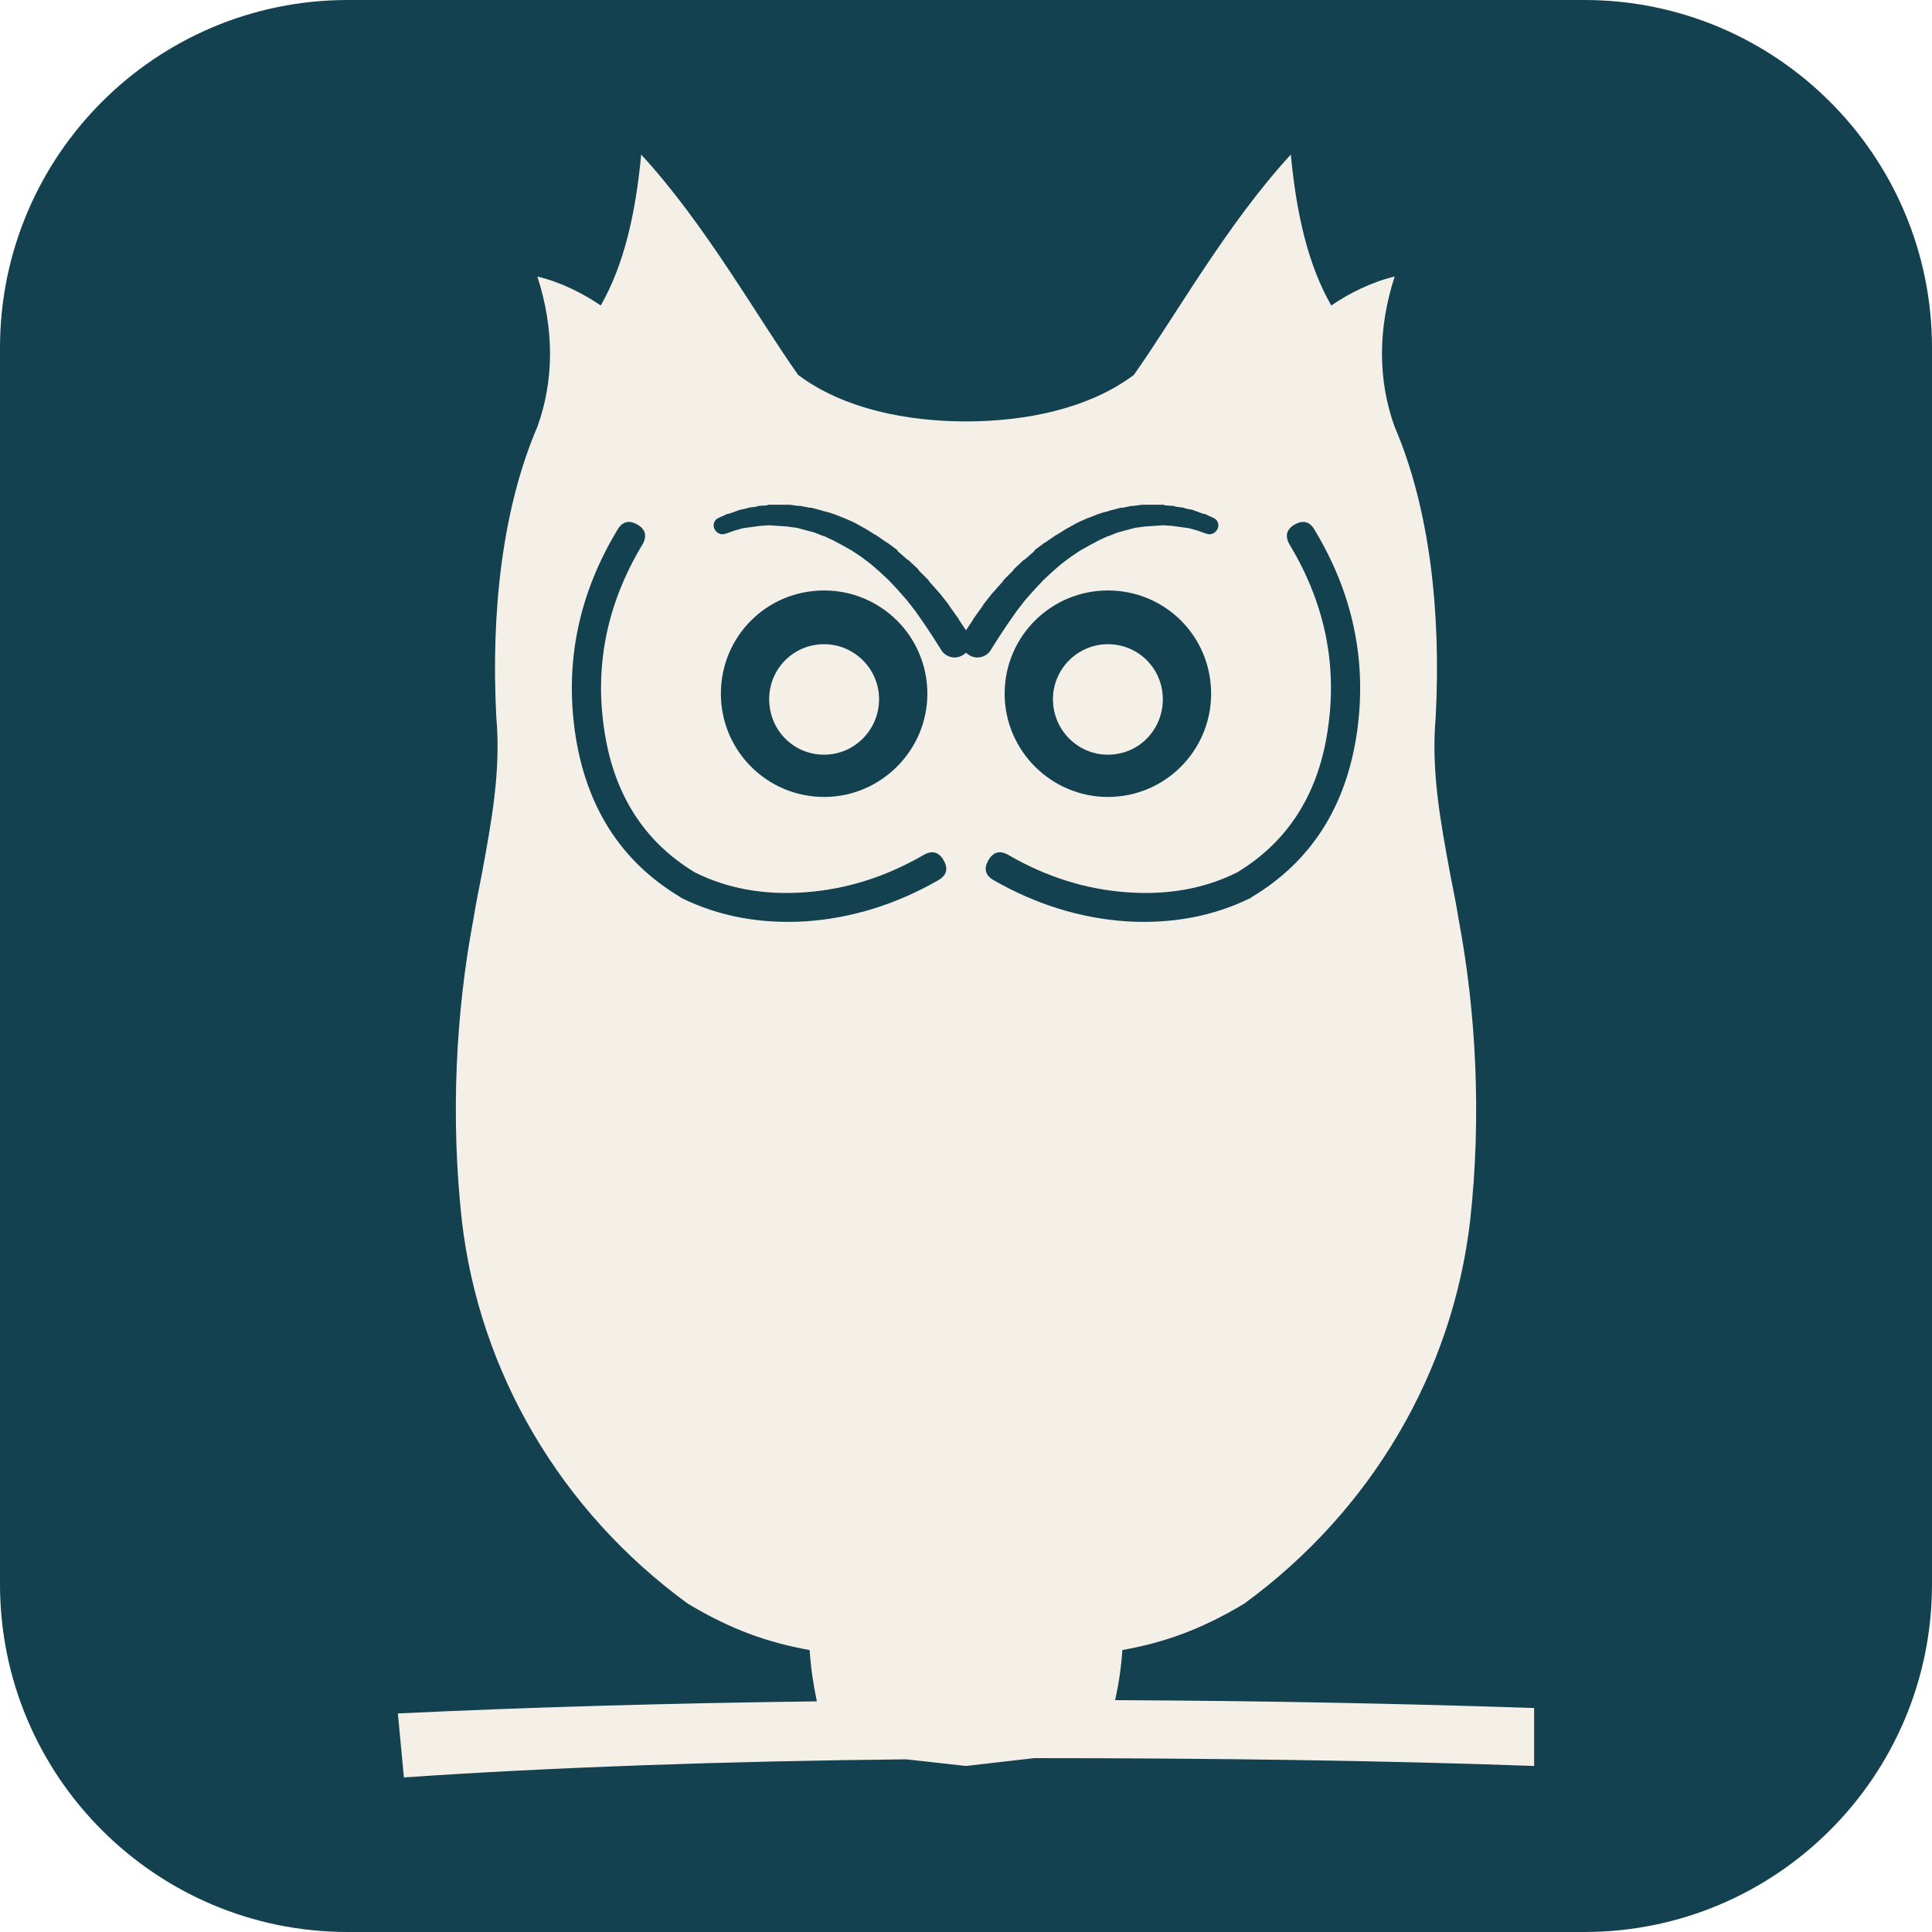
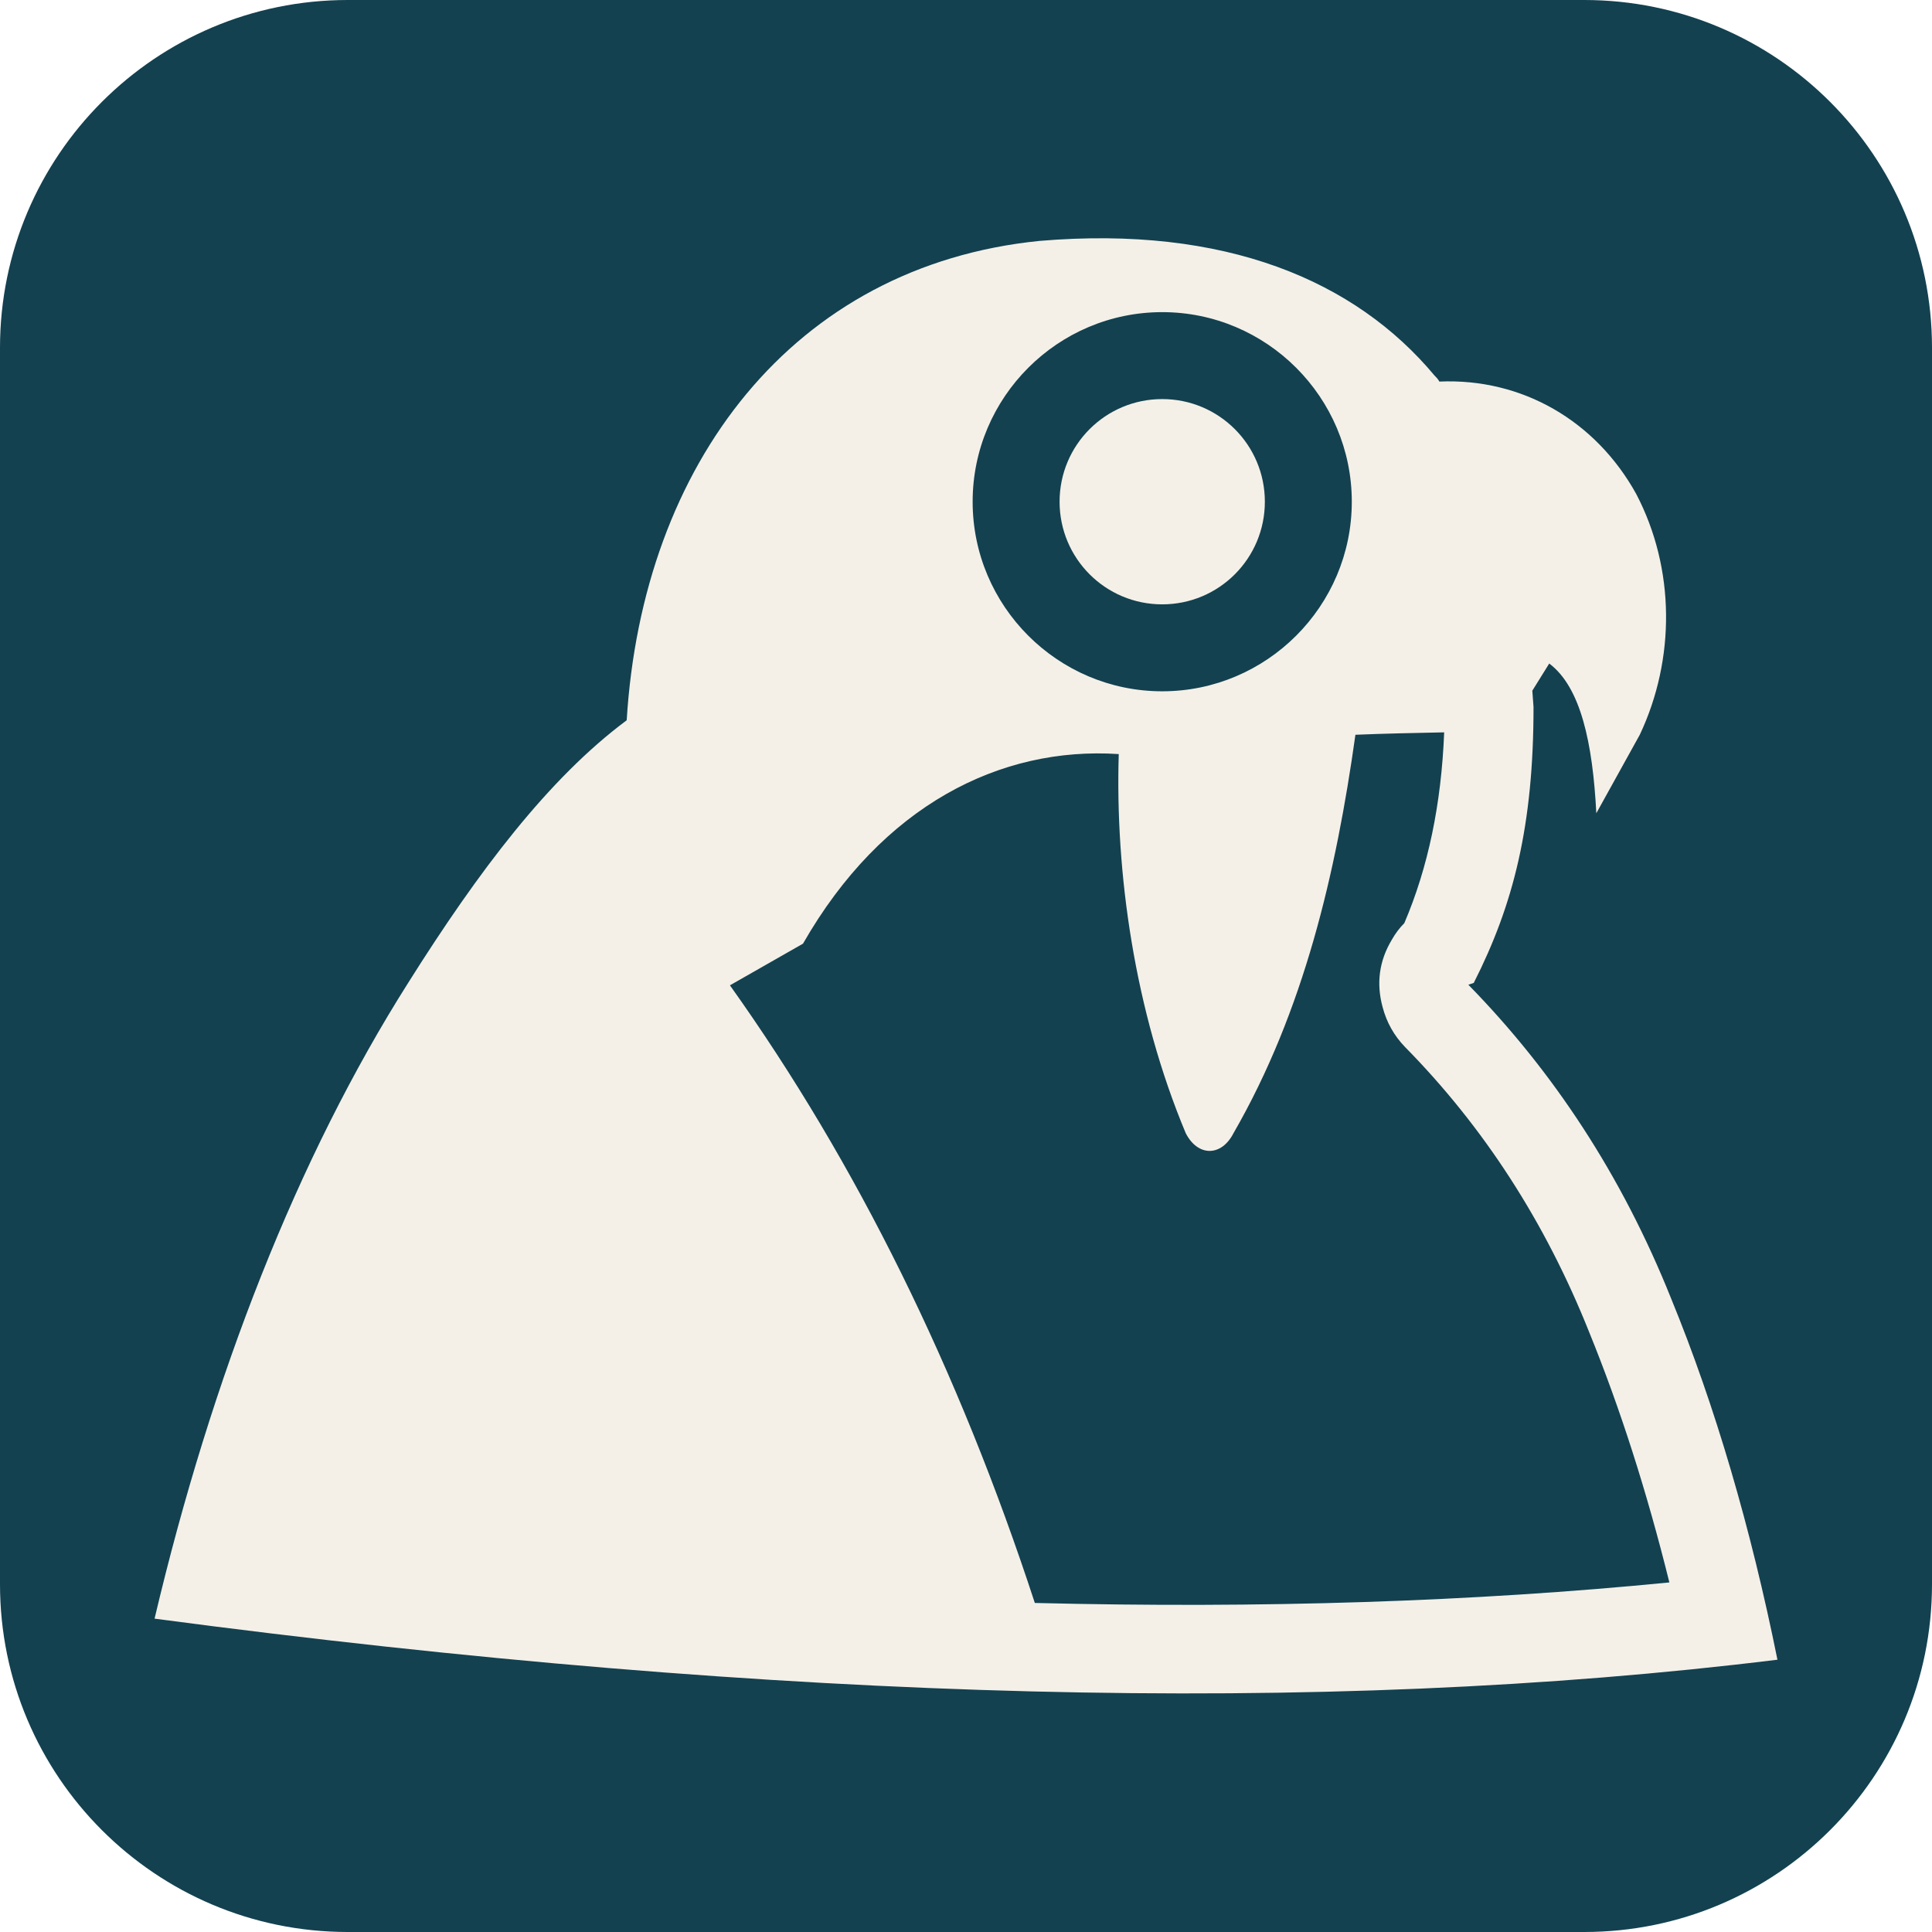
<svg xmlns="http://www.w3.org/2000/svg" viewBox="0.00 0.00 32.00 32.00">
  <path fill="#134150" d="M5.76 0H26.24C29.42 0 32 2.58 32 5.76V26.24C32 29.42 29.42 32 26.24 32H5.76C2.58 32 0 29.42 0 26.24V5.76C0 2.58 2.58 0 5.76 0Z" />
-   <path fill="#F4F0E8" d="M16 6.98C16.96 6.98 18.02 6.78 18.78 6.21C19.46 5.25 20.32 3.71 21.38 2.56C21.47 3.52 21.66 4.38 22.05 5.06C22.34 4.86 22.72 4.67 23.1 4.58C22.82 5.44 22.82 6.3 23.1 7.07C23.68 8.42 23.87 10.14 23.78 11.87C23.7 12.77 23.86 13.61 24.02 14.48C24.07 14.73 24.12 14.98 24.16 15.23C24.45 16.77 24.54 18.5 24.35 20.22C24.06 22.72 22.72 25.02 20.61 26.56C19.88 27 19.26 27.21 18.59 27.33C18.57 27.62 18.53 27.89 18.47 28.16C20.93 28.17 23.32 28.22 25.41 28.29V29.25C22.94 29.16 20.05 29.12 17.13 29.12L16 29.25L15.01 29.14C12.05 29.17 9.15 29.27 6.69 29.44L6.59 28.38C8.68 28.28 11.07 28.21 13.53 28.18C13.47 27.9 13.43 27.62 13.41 27.33C12.74 27.21 12.12 27 11.39 26.56C9.28 25.02 7.94 22.72 7.65 20.22C7.46 18.5 7.55 16.77 7.84 15.23C7.88 14.98 7.93 14.73 7.98 14.48C8.14 13.61 8.3 12.77 8.22 11.87C8.13 10.14 8.32 8.42 8.9 7.07C9.18 6.3 9.18 5.44 8.9 4.58C9.28 4.67 9.66 4.86 9.95 5.06C10.34 4.38 10.53 3.52 10.62 2.56C11.68 3.71 12.54 5.25 13.22 6.21C13.98 6.78 15.04 6.98 16 6.98ZM20.06 11.49C20.06 10.54 19.3 9.78 18.35 9.78C17.41 9.78 16.64 10.54 16.64 11.49C16.64 12.43 17.41 13.2 18.35 13.2C19.3 13.2 20.06 12.43 20.06 11.49ZM15.36 11.49C15.36 10.54 14.59 9.78 13.65 9.78C12.7 9.78 11.94 10.54 11.94 11.49C11.94 12.43 12.7 13.2 13.65 13.2C14.59 13.2 15.36 12.43 15.36 11.49ZM21.36 9.02Q22.22 10.45 22 12.03Q21.78 13.67 20.49 14.45Q19.69 14.85 18.68 14.78Q17.65 14.71 16.7 14.16Q16.49 14.04 16.37 14.25Q16.25 14.46 16.46 14.58Q17.51 15.18 18.65 15.26Q19.79 15.33 20.72 14.87Q20.72 14.87 20.73 14.86Q22.22 13.97 22.48 12.1Q22.72 10.34 21.77 8.77Q21.65 8.57 21.44 8.69Q21.34 8.75 21.32 8.83Q21.3 8.92 21.36 9.02ZM10.64 9.02Q10.7 8.92 10.68 8.83Q10.66 8.75 10.56 8.69Q10.35 8.57 10.23 8.77Q9.28 10.34 9.52 12.1Q9.78 13.97 11.27 14.86Q11.28 14.87 11.28 14.87Q12.21 15.33 13.35 15.26Q14.49 15.18 15.54 14.58Q15.75 14.46 15.63 14.25Q15.51 14.04 15.3 14.16Q14.35 14.71 13.32 14.78Q12.31 14.85 11.51 14.45Q10.22 13.67 10 12.03Q9.78 10.45 10.64 9.02ZM16 10.81C16.05 10.86 16.12 10.89 16.19 10.89C16.29 10.89 16.38 10.83 16.42 10.75L16.56 10.53C16.56 10.53 16.56 10.53 16.56 10.53L16.7 10.32L16.7 10.32L16.84 10.12L16.84 10.12L16.98 9.94L17.13 9.77L17.28 9.61L17.43 9.47L17.58 9.34L17.74 9.22L17.74 9.22L17.89 9.12L17.89 9.12L18.05 9.03L18.05 9.03L18.2 8.95C18.2 8.95 18.2 8.95 18.2 8.95L18.35 8.88C18.35 8.88 18.35 8.88 18.36 8.88L18.51 8.82C18.51 8.82 18.51 8.82 18.51 8.82L18.66 8.78Q18.66 8.78 18.66 8.78L18.81 8.74L18.82 8.74L18.97 8.72L18.97 8.72L19.12 8.71L19.27 8.7L19.41 8.71L19.56 8.73L19.56 8.73L19.7 8.75L19.7 8.75L19.84 8.79C19.84 8.79 19.84 8.79 19.84 8.79L19.98 8.84C20 8.84 20.01 8.85 20.03 8.85C20.11 8.85 20.18 8.78 20.18 8.7C20.18 8.64 20.14 8.59 20.08 8.57L19.95 8.51C19.94 8.51 19.93 8.51 19.93 8.51L19.79 8.46C19.78 8.46 19.78 8.46 19.77 8.45L19.63 8.42C19.62 8.42 19.61 8.41 19.61 8.41L19.46 8.39C19.46 8.38 19.45 8.38 19.44 8.38L19.44 8.38L19.29 8.37C19.29 8.37 19.29 8.37 19.28 8.36C19.28 8.36 19.27 8.36 19.27 8.36L19.12 8.36C19.12 8.36 19.11 8.36 19.11 8.36L19.11 8.36C19.1 8.36 19.1 8.36 19.1 8.36L19.1 8.36L18.95 8.36L18.95 8.36C18.94 8.36 18.94 8.36 18.93 8.36C18.93 8.36 18.93 8.36 18.92 8.36L18.77 8.38C18.76 8.38 18.75 8.38 18.74 8.38L18.59 8.41C18.58 8.41 18.57 8.41 18.56 8.41L18.41 8.45C18.4 8.45 18.39 8.45 18.38 8.46L18.23 8.5C18.22 8.51 18.21 8.51 18.2 8.51L18.05 8.57C18.04 8.57 18.03 8.58 18.02 8.58L17.86 8.65C17.86 8.66 17.85 8.66 17.84 8.66L17.68 8.75C17.68 8.75 17.67 8.75 17.66 8.76L17.5 8.86C17.49 8.86 17.49 8.86 17.48 8.87L17.32 8.98C17.32 8.98 17.31 8.99 17.3 8.99L17.3 8.99L17.14 9.11C17.14 9.12 17.14 9.12 17.13 9.12C17.13 9.12 17.13 9.13 17.13 9.13L17.13 9.13L16.97 9.27C16.96 9.27 16.96 9.27 16.96 9.27C16.96 9.28 16.95 9.28 16.95 9.28L16.79 9.43C16.79 9.43 16.79 9.44 16.79 9.44C16.78 9.44 16.78 9.44 16.78 9.45L16.78 9.45L16.62 9.61C16.62 9.61 16.62 9.62 16.62 9.62C16.61 9.62 16.61 9.62 16.61 9.63L16.61 9.63L16.46 9.8C16.45 9.81 16.45 9.81 16.45 9.81C16.45 9.82 16.44 9.82 16.44 9.82L16.29 10.01C16.29 10.02 16.28 10.02 16.28 10.03L16.13 10.24C16.13 10.24 16.12 10.25 16.12 10.26L16 10.44L15.88 10.26C15.88 10.25 15.87 10.24 15.87 10.24L15.72 10.03C15.72 10.02 15.71 10.02 15.71 10.01L15.56 9.82C15.56 9.82 15.55 9.82 15.55 9.81C15.55 9.81 15.55 9.81 15.54 9.8L15.39 9.63L15.39 9.63C15.39 9.62 15.39 9.62 15.38 9.62C15.38 9.62 15.38 9.61 15.38 9.61L15.22 9.45L15.22 9.45C15.22 9.44 15.22 9.44 15.21 9.44C15.21 9.44 15.21 9.43 15.21 9.43L15.05 9.28C15.05 9.28 15.04 9.28 15.04 9.27C15.04 9.27 15.04 9.27 15.03 9.27L14.87 9.13L14.87 9.13C14.87 9.13 14.87 9.12 14.87 9.12C14.86 9.12 14.86 9.12 14.86 9.11L14.7 8.99L14.7 8.99C14.69 8.99 14.68 8.98 14.68 8.98L14.52 8.87C14.51 8.86 14.51 8.86 14.5 8.86L14.34 8.76C14.33 8.75 14.32 8.75 14.32 8.75L14.16 8.66C14.15 8.66 14.14 8.66 14.14 8.65L13.98 8.58C13.97 8.58 13.96 8.57 13.95 8.57L13.8 8.51C13.79 8.51 13.78 8.51 13.77 8.5L13.62 8.46C13.61 8.45 13.6 8.45 13.59 8.45L13.44 8.41C13.43 8.41 13.42 8.41 13.41 8.41L13.26 8.38C13.25 8.38 13.24 8.38 13.23 8.38L13.08 8.36C13.07 8.36 13.07 8.36 13.07 8.36C13.06 8.36 13.06 8.36 13.05 8.36L13.05 8.36L12.9 8.36L12.9 8.36C12.9 8.36 12.9 8.36 12.89 8.36L12.89 8.36C12.89 8.36 12.88 8.36 12.88 8.36L12.73 8.36C12.73 8.36 12.72 8.36 12.72 8.36C12.71 8.37 12.71 8.37 12.71 8.37L12.56 8.38L12.56 8.38C12.55 8.38 12.54 8.38 12.54 8.39L12.39 8.41C12.39 8.41 12.38 8.42 12.37 8.42L12.23 8.45C12.22 8.46 12.22 8.46 12.21 8.46L12.07 8.51C12.07 8.51 12.06 8.51 12.05 8.51L11.92 8.57C11.86 8.59 11.82 8.64 11.82 8.7C11.82 8.78 11.89 8.85 11.97 8.85C11.99 8.85 12 8.84 12.02 8.84L12.16 8.79C12.16 8.79 12.16 8.79 12.16 8.79L12.3 8.75C12.3 8.75 12.3 8.75 12.3 8.75L12.44 8.73L12.44 8.73L12.59 8.71L12.73 8.7L12.88 8.71L13.03 8.72L13.03 8.72L13.18 8.74L13.19 8.74L13.34 8.78Q13.34 8.78 13.34 8.78L13.49 8.82C13.49 8.82 13.49 8.82 13.49 8.82L13.64 8.88C13.65 8.88 13.65 8.88 13.65 8.88L13.8 8.95C13.8 8.95 13.8 8.95 13.8 8.95L13.95 9.03L13.95 9.03L14.11 9.12L14.11 9.12L14.26 9.22L14.26 9.22L14.42 9.34L14.57 9.47L14.72 9.61L14.87 9.77L15.02 9.94L15.16 10.12L15.16 10.12L15.3 10.32L15.3 10.32L15.44 10.53C15.44 10.53 15.44 10.53 15.44 10.53L15.58 10.75C15.62 10.83 15.71 10.89 15.81 10.89C15.88 10.89 15.95 10.86 16 10.81ZM14.56 11.58C14.56 12.09 14.15 12.5 13.65 12.5C13.14 12.5 12.74 12.09 12.74 11.58C12.74 11.08 13.14 10.67 13.65 10.67C14.15 10.67 14.56 11.08 14.56 11.58ZM19.26 11.58C19.26 12.09 18.86 12.5 18.35 12.5C17.85 12.5 17.44 12.09 17.44 11.58C17.44 11.08 17.85 10.67 18.35 10.67C18.86 10.67 19.26 11.08 19.26 11.58Z" />
+   <path fill="#F4F0E8" d="M24.32 16.31C25.72 17.74 26.86 19.46 27.68 21.51C28.41 23.29 29 25.31 29.44 27.49Q18.16 28.88 2.56 26.81C3.51 22.79 4.93 19.17 6.76 16.28C7.93 14.42 9.09 12.89 10.38 11.93C10.64 7.69 13.13 4.4 17.22 3.99C20.3 3.73 22.45 4.65 23.76 6.22C23.79 6.25 23.82 6.28 23.84 6.32C25.21 6.26 26.43 6.97 27.1 8.18C27.75 9.42 27.75 10.92 27.16 12.17L26.44 13.47C26.38 12.3 26.18 11.38 25.66 10.99L25.38 11.44L25.4 11.71C25.4 13.67 25.07 14.98 24.41 16.28ZM23.27 17.34Q23 17.06 22.9 16.68Q22.74 16.09 23.05 15.57Q23.14 15.41 23.26 15.29Q23.85 13.91 23.92 12.13C23.42 12.14 22.93 12.15 22.45 12.17C22.13 14.45 21.6 16.74 20.43 18.77C20.23 19.16 19.84 19.16 19.64 18.77C18.79 16.74 18.47 14.45 18.53 12.49C16.57 12.36 14.61 13.34 13.3 15.63L12.09 16.32Q15.24 20.74 17.14 26.55Q22.78 26.69 27.65 26.21Q27.09 23.95 26.32 22.06Q25.23 19.33 23.27 17.34ZM22.39 8.31C22.39 6.58 20.98 5.17 19.25 5.17C17.52 5.17 16.11 6.58 16.11 8.31C16.11 10.04 17.52 11.45 19.25 11.45C20.98 11.45 22.39 10.04 22.39 8.31ZM20.95 8.31C20.95 9.25 20.19 10.01 19.25 10.01C18.31 10.01 17.55 9.25 17.55 8.31C17.55 7.37 18.31 6.61 19.25 6.61C20.19 6.61 20.95 7.37 20.95 8.31Z" />
</svg>
